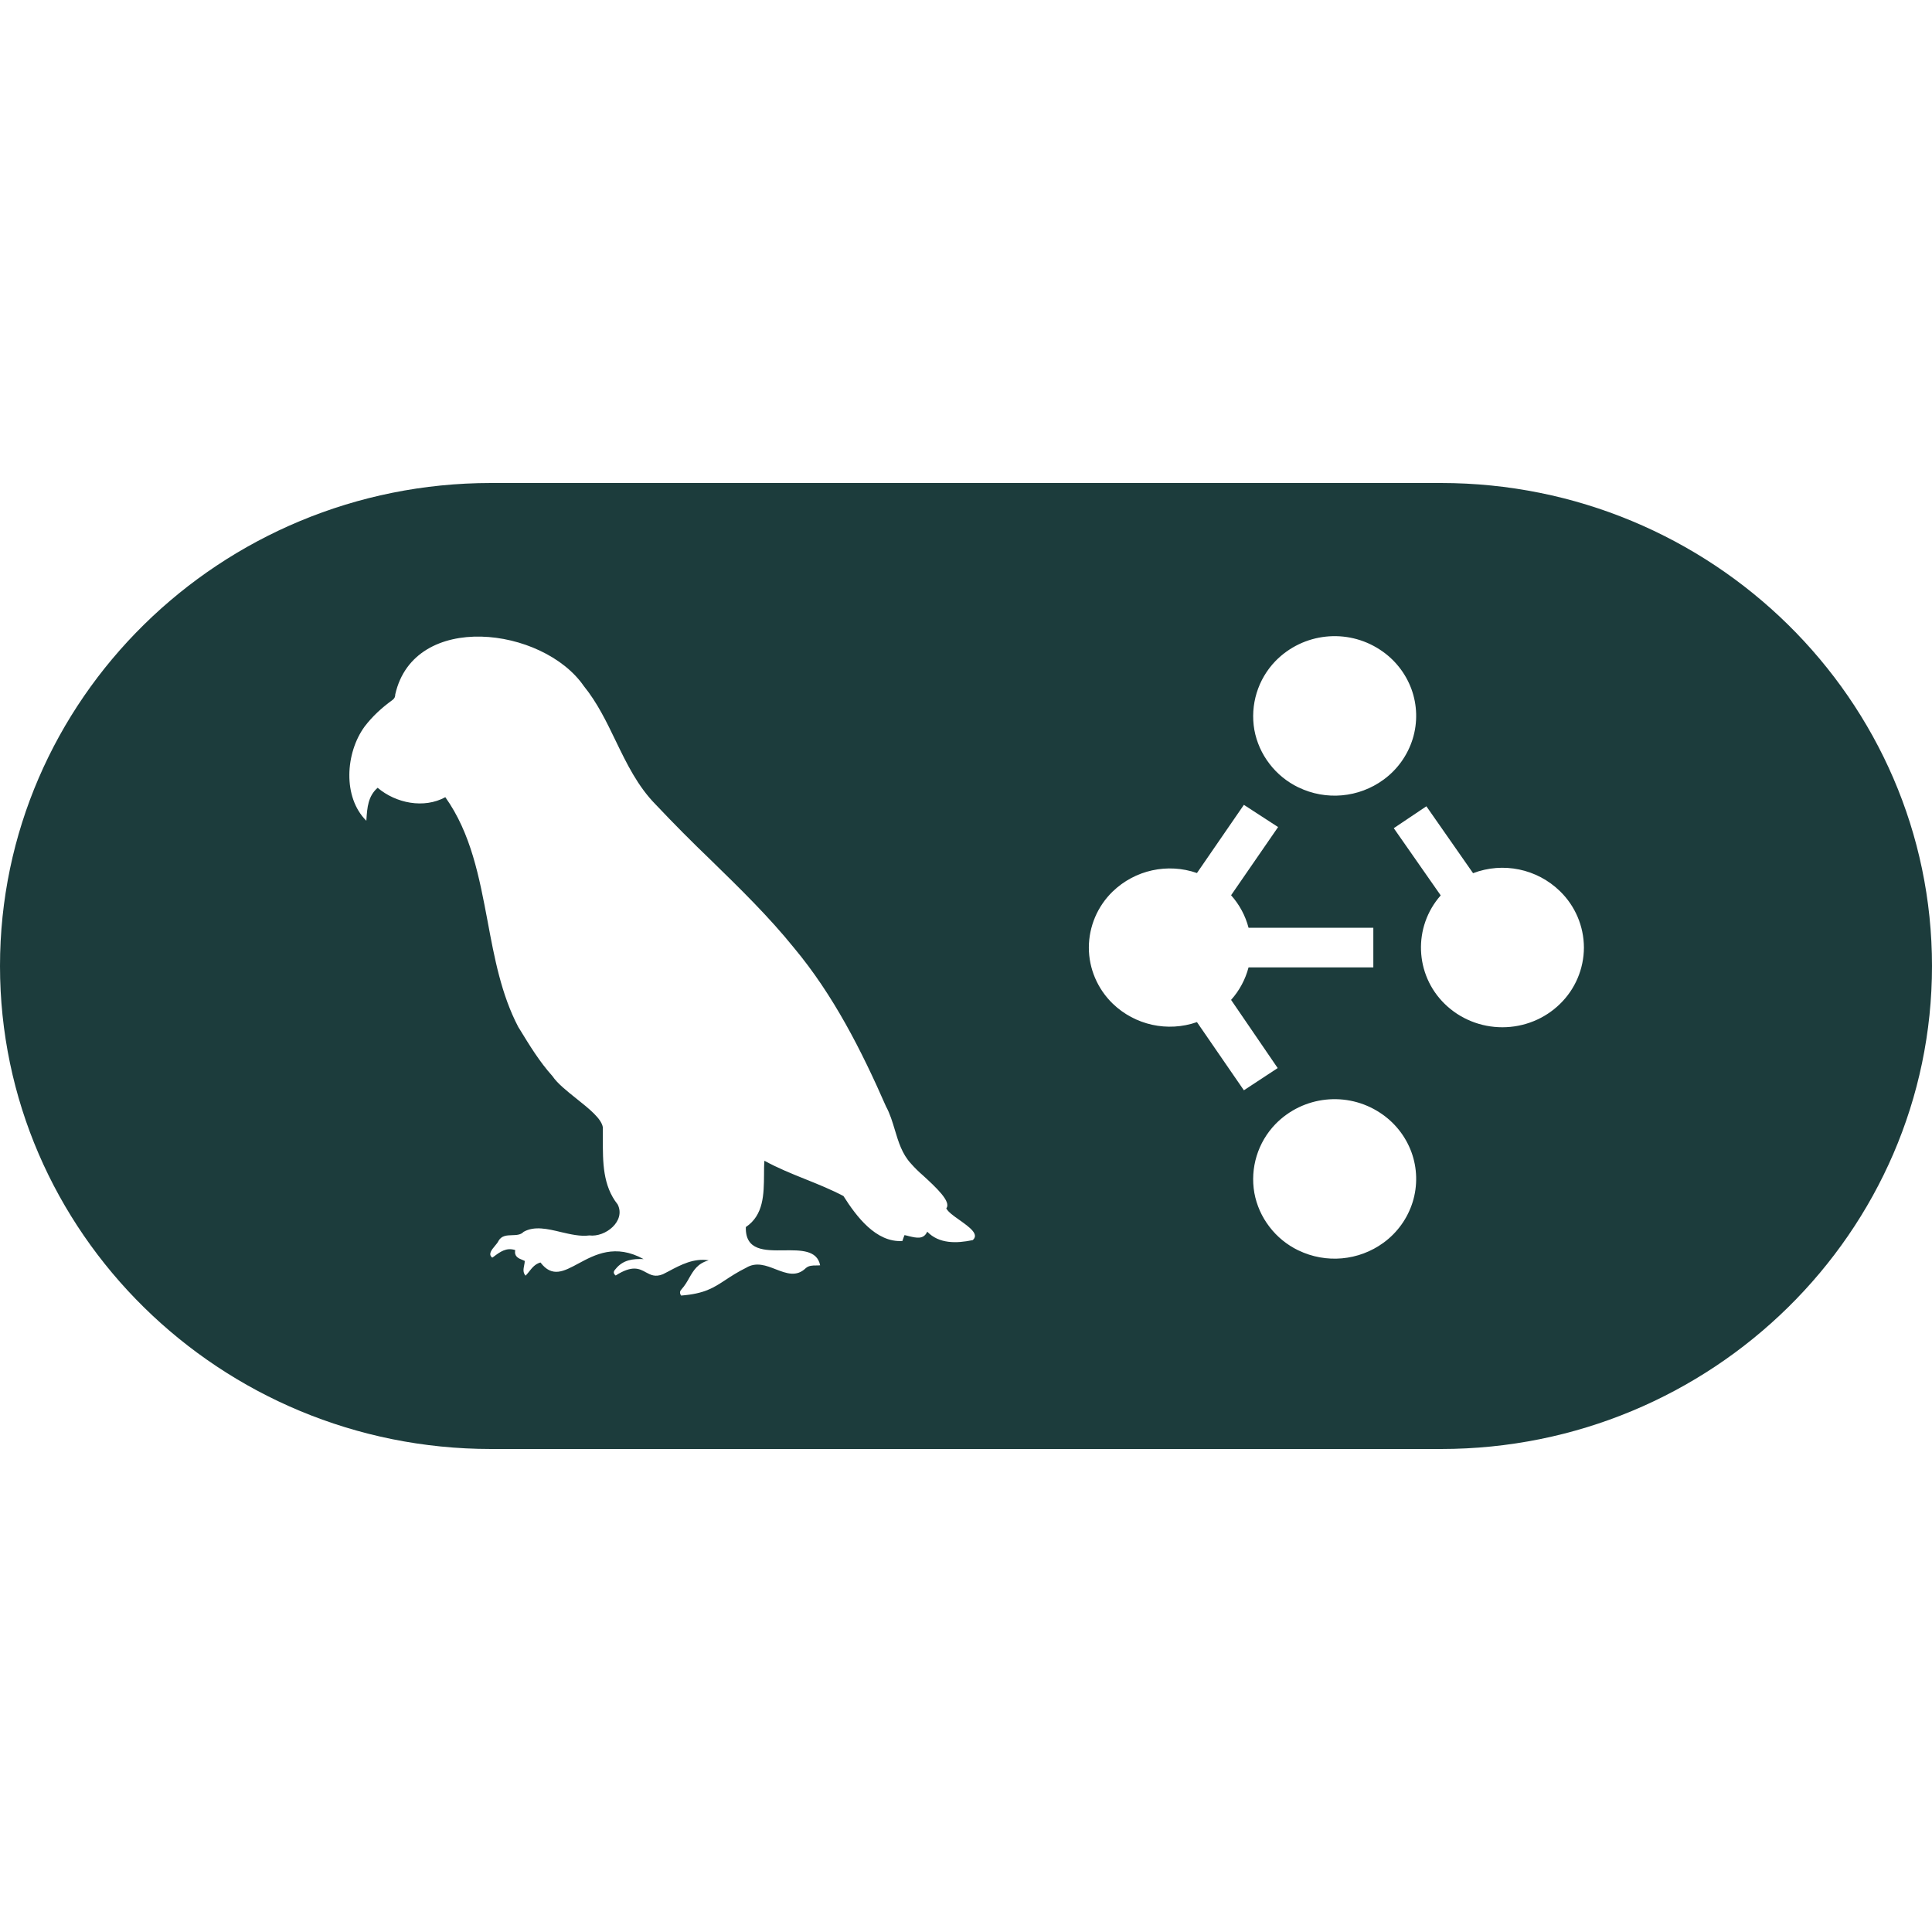
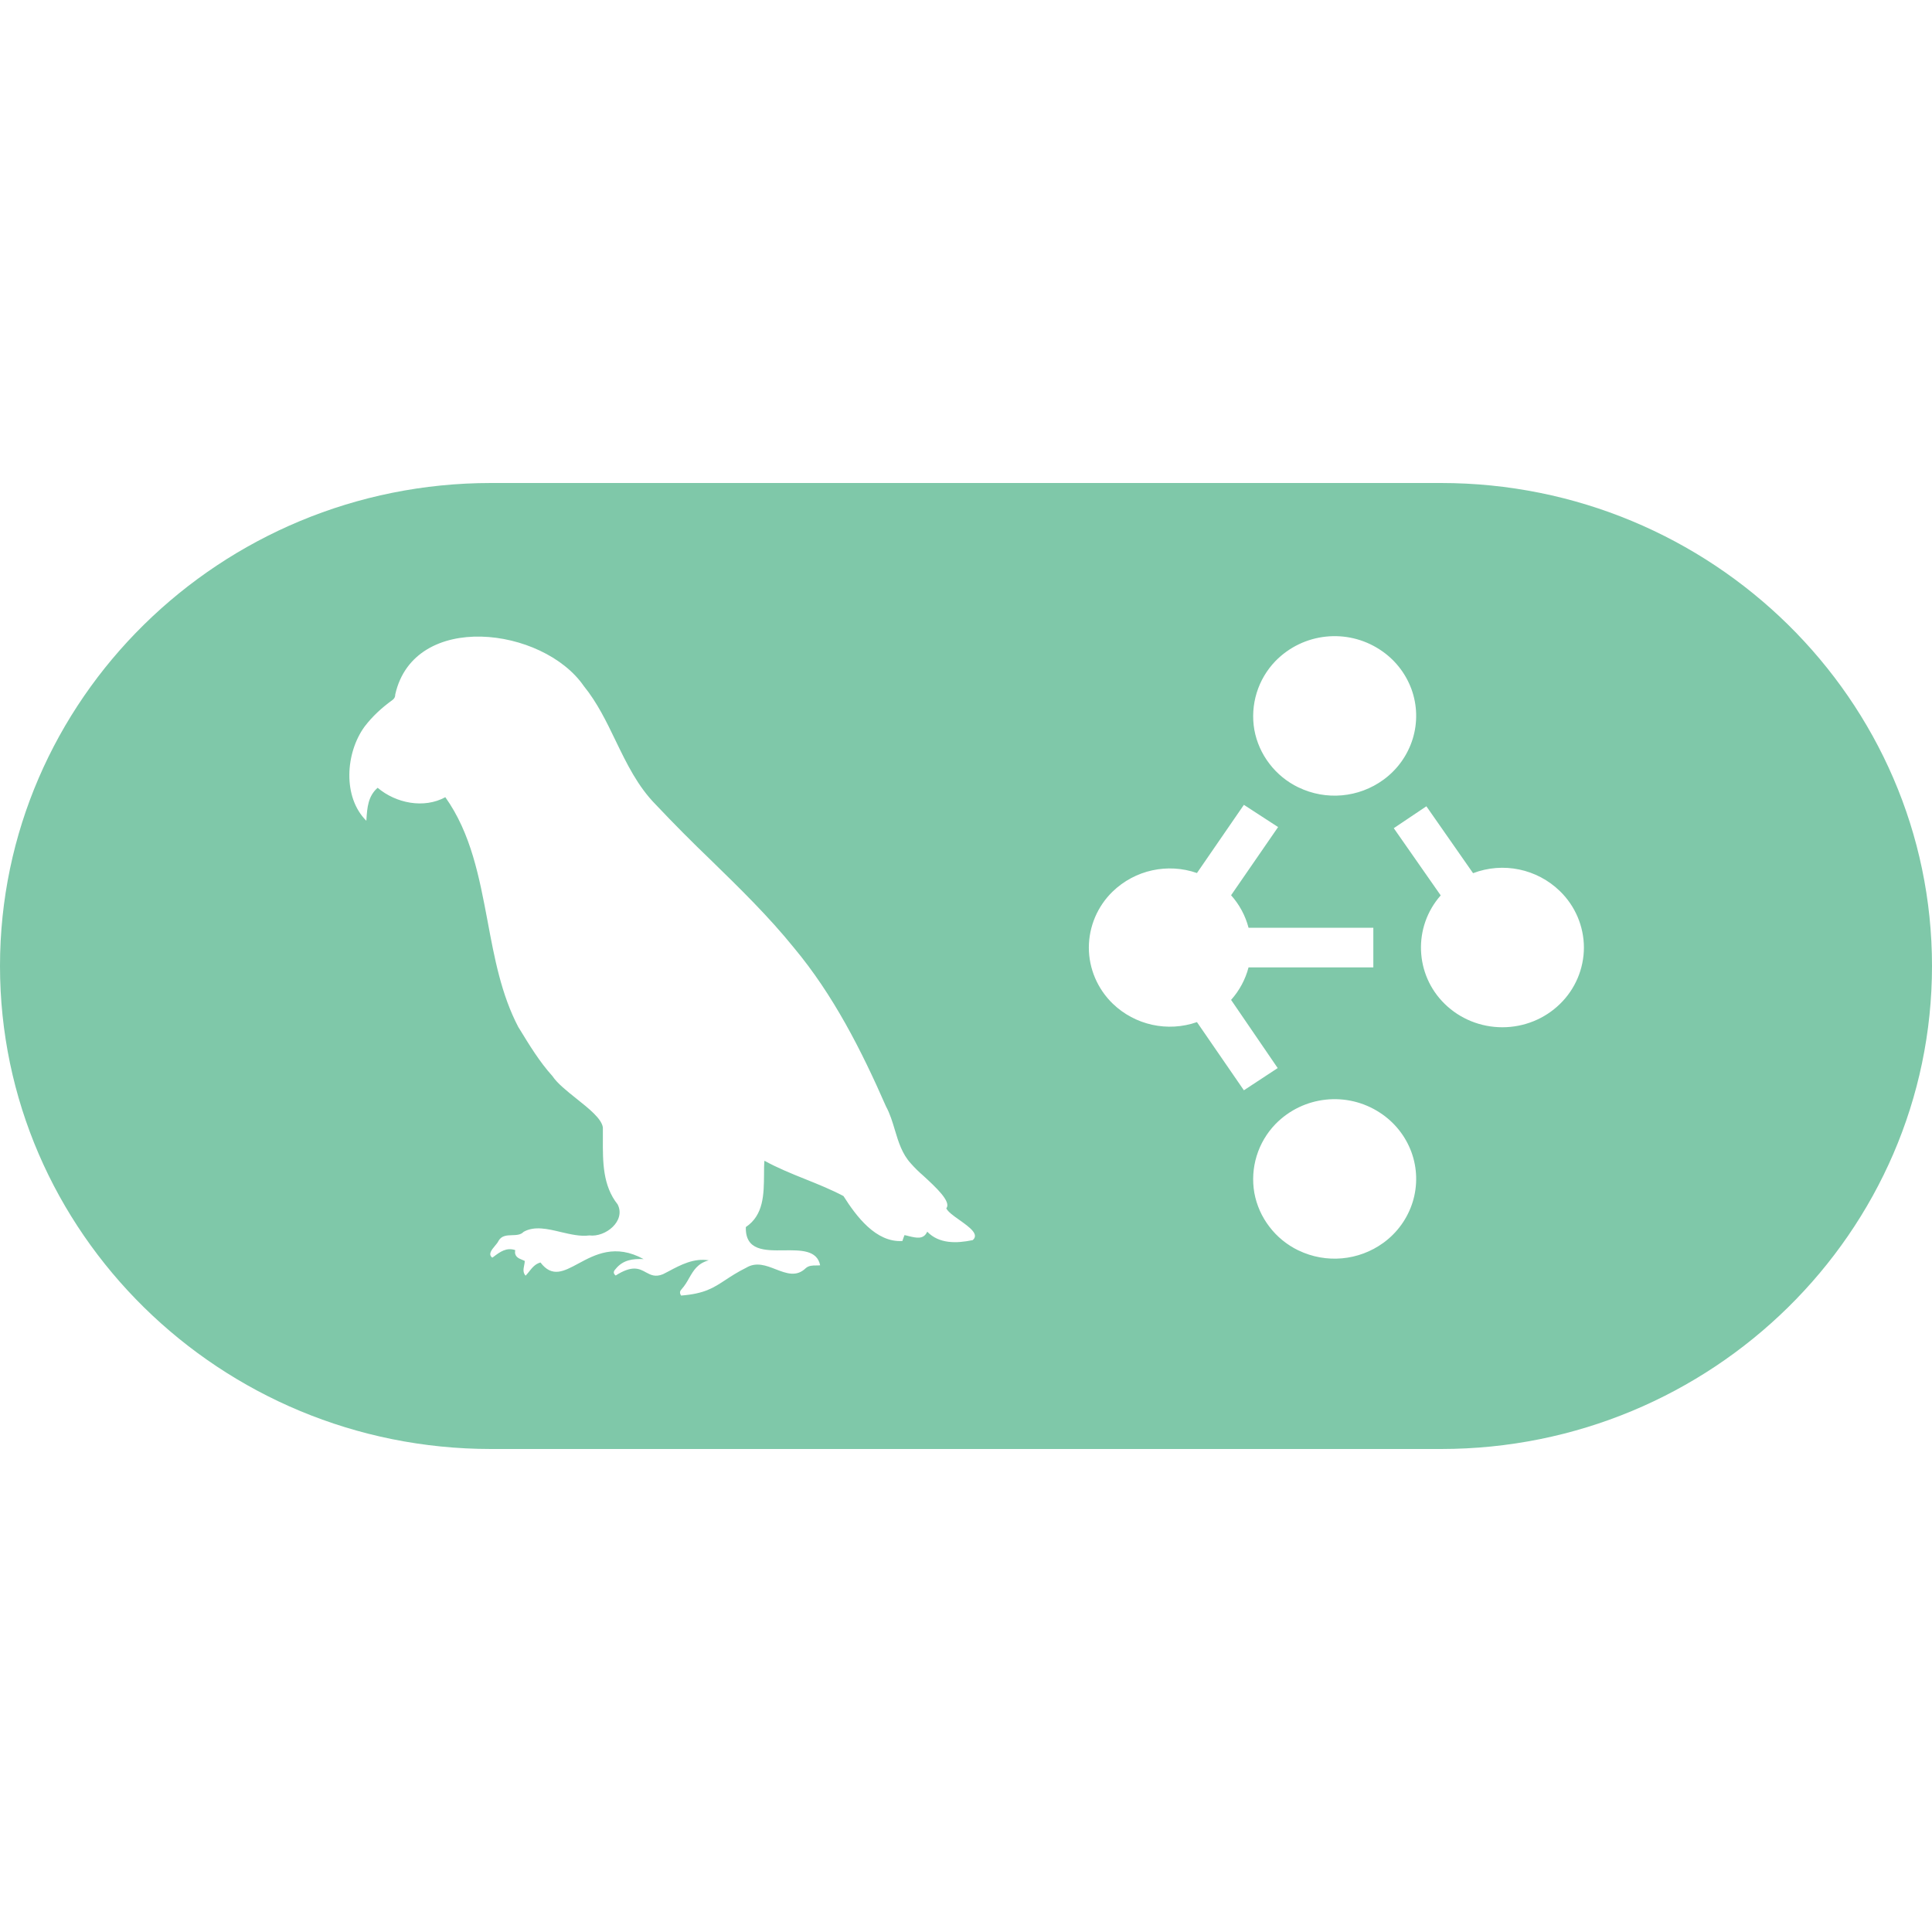
- <svg xmlns="http://www.w3.org/2000/svg" height="1em" style="flex:none;line-height:1" viewBox="0 0 24 24" width="1em">
-   <path clip-rule="evenodd" d="M6.099 6H17.9C21.264 6 24 8.692 24 12s-2.736 6-6.099 6H6.1C2.736 18 0 15.308 0 12s2.736-6 6.099-6zm5.419 9.3c.148.154.367.146.561.106l.002.001c.09-.072-.038-.163-.16-.25-.074-.052-.145-.102-.166-.147.068-.08-.133-.265-.289-.408a1.52 1.52 0 01-.15-.148c-.11-.119-.155-.268-.2-.418-.03-.1-.06-.2-.11-.292-.304-.694-.653-1.383-1.143-1.97-.315-.39-.674-.74-1.033-1.09a19.384 19.384 0 01-.683-.688c-.226-.229-.362-.511-.499-.794-.114-.236-.228-.473-.396-.68-.507-.735-2.107-.936-2.342.104 0 .032-.01.052-.039.073-.13.094-.245.2-.342.327-.238.326-.274.877.022 1.17l.001-.019c.01-.147.02-.286.139-.391.228.193.576.262.841.117.32.45.422.995.525 1.54.085.456.17.912.382 1.316l.014.022c.124.203.25.41.41.587.059.089.178.184.297.279.157.125.314.25.329.359v.143c-.001.285-.002.58.184.813.103.205-.15.41-.352.385-.112.015-.233-.014-.354-.042-.165-.04-.329-.078-.462-.003-.038.04-.091.04-.145.042-.064.002-.129.004-.167.07-.008.019-.026.04-.045.063-.042.05-.087.105-.033.146l.015-.01c.082-.062.16-.12.27-.084-.014.08.039.102.092.123l.027.012a.344.344 0 01-.008.056c-.009.045-.017.088.018.127a.598.598 0 00.046-.054c.037-.046.073-.092.139-.11.144.19.289.111.471.013.206-.111.459-.248.81-.055-.135-.006-.255.01-.345.12-.023.024-.042.052-.002.084.207-.132.294-.085.375-.04.06.032.115.063.212.024l.07-.036c.155-.083.314-.166.499-.137-.139.039-.188.125-.242.218-.026.047-.054.095-.094.14-.021.021-.03.046-.007.08.29-.023.4-.095.548-.192.07-.046.15-.099.261-.154.124-.075.248-.027.368.02.13.05.255.098.371-.014.037-.033.083-.034.129-.034.016 0 .033 0 .05-.002-.037-.19-.24-.188-.448-.186-.24.003-.483.006-.475-.289.222-.149.224-.407.226-.651 0-.06 0-.117.005-.173.163.09.336.16.508.229.162.065.323.13.474.21.158.25.404.58.732.558.008-.026.016-.047.026-.073.019.004.039.008.059.014.086.02.178.044.223-.056zm6.429-2.829c.19.186.447.29.716.29.269 0 .526-.104.716-.29a.98.98 0 00.297-.7.98.98 0 00-.297-.7 1.024 1.024 0 00-1.08-.224l-.58-.831-.405.272.583.835a.978.978 0 00.05 1.348zm-1.817-2.69a1.03 1.03 0 001.056-.095.991.991 0 00.363-.507.97.97 0 00-.016-.62.994.994 0 00-.39-.488 1.028 1.028 0 00-1.298.14.987.987 0 00-.263.856.98.98 0 00.187.42c.095.125.218.225.36.294zm0 5.752a1.032 1.032 0 001.056-.095.991.991 0 00.363-.507.97.97 0 00-.016-.62.994.994 0 00-.39-.488 1.027 1.027 0 00-1.298.14.986.986 0 00-.263.856.98.98 0 00.187.42c.095.125.218.225.36.294zm.93-3.516v-.492h-1.55a.977.977 0 00-.217-.404l.584-.847-.425-.276-.583.847a1.023 1.023 0 00-1.047.23.973.973 0 00-.296.696c0 .261.107.512.296.696a1.023 1.023 0 001.047.23l.583.847.42-.276-.579-.847a.977.977 0 00.217-.404h1.55z" fill="#1C3C3C" fill-rule="evenodd" />
+ <svg xmlns="http://www.w3.org/2000/svg" fill="#7FC8A9" fill-rule="evenodd" height="1em" style="flex:none;line-height:1" viewBox="0 0 24 24" width="1em">
+   <path clip-rule="evenodd" d="M6.099 6H17.9C21.264 6 24 8.692 24 12s-2.736 6-6.099 6H6.1C2.736 18 0 15.308 0 12s2.736-6 6.099-6zm5.419 9.3c.148.154.367.146.561.106l.002.001c.09-.072-.038-.163-.16-.25-.074-.052-.145-.102-.166-.147.068-.08-.133-.265-.289-.408a1.52 1.52 0 01-.15-.148c-.11-.119-.155-.268-.2-.418-.03-.1-.06-.2-.11-.292-.304-.694-.653-1.383-1.143-1.97-.315-.39-.674-.74-1.033-1.09a19.384 19.384 0 01-.683-.688c-.226-.229-.362-.511-.499-.794-.114-.236-.228-.473-.396-.68-.507-.735-2.107-.936-2.342.104 0 .032-.01.052-.039.073-.13.094-.245.2-.342.327-.238.326-.274.877.022 1.17l.001-.019c.01-.147.02-.286.139-.391.228.193.576.262.841.117.32.45.422.995.525 1.54.085.456.17.912.382 1.316l.014.022c.124.203.25.41.41.587.059.089.178.184.297.279.157.125.314.25.329.359v.143c-.001.285-.002.58.184.813.103.205-.15.41-.352.385-.112.015-.233-.014-.354-.042-.165-.04-.329-.078-.462-.003-.038.04-.091.04-.145.042-.064.002-.129.004-.167.07-.008.019-.026.04-.045.063-.042.05-.087.105-.033.146l.015-.01c.082-.062.16-.12.27-.084-.014.08.039.102.092.123l.027.012a.344.344 0 01-.008.056c-.009.045-.017.088.018.127a.598.598 0 00.046-.054c.037-.046.073-.092.139-.11.144.19.289.111.471.013.206-.111.459-.248.81-.055-.135-.006-.255.01-.345.12-.023.024-.042.052-.002.084.207-.132.294-.085.375-.04.06.032.115.063.212.024l.07-.036c.155-.083.314-.166.499-.137-.139.039-.188.125-.242.218-.026.047-.054.095-.094.14-.021.021-.03.046-.007.08.29-.023.4-.095.548-.192.07-.046.15-.099.261-.154.124-.075.248-.027.368.02.13.05.255.098.371-.014.037-.033.083-.034.129-.034.016 0 .033 0 .05-.002-.037-.19-.24-.188-.448-.186-.24.003-.483.006-.475-.289.222-.149.224-.407.226-.651 0-.06 0-.117.005-.173.163.09.336.16.508.229.162.065.323.13.474.21.158.25.404.58.732.558.008-.026.016-.047.026-.073.019.004.039.008.059.014.086.02.178.044.223-.056zm6.429-2.829c.19.186.447.29.716.29.269 0 .526-.104.716-.29a.98.98 0 00.297-.7.98.98 0 00-.297-.7 1.024 1.024 0 00-1.08-.224l-.58-.831-.405.272.583.835a.978.978 0 00.05 1.348zm-1.817-2.69a1.03 1.03 0 001.056-.095.991.991 0 00.363-.507.97.97 0 00-.016-.62.994.994 0 00-.39-.488 1.028 1.028 0 00-1.298.14.987.987 0 00-.263.856.98.98 0 00.187.42c.095.125.218.225.36.294zm0 5.752a1.032 1.032 0 001.056-.095.991.991 0 00.363-.507.97.97 0 00-.016-.62.994.994 0 00-.39-.488 1.027 1.027 0 00-1.298.14.986.986 0 00-.263.856.98.98 0 00.187.42c.095.125.218.225.36.294zm.93-3.516v-.492h-1.55a.977.977 0 00-.217-.404l.584-.847-.425-.276-.583.847a1.023 1.023 0 00-1.047.23.973.973 0 00-.296.696c0 .261.107.512.296.696a1.023 1.023 0 001.047.23l.583.847.42-.276-.579-.847a.977.977 0 00.217-.404h1.55z" />
</svg>
